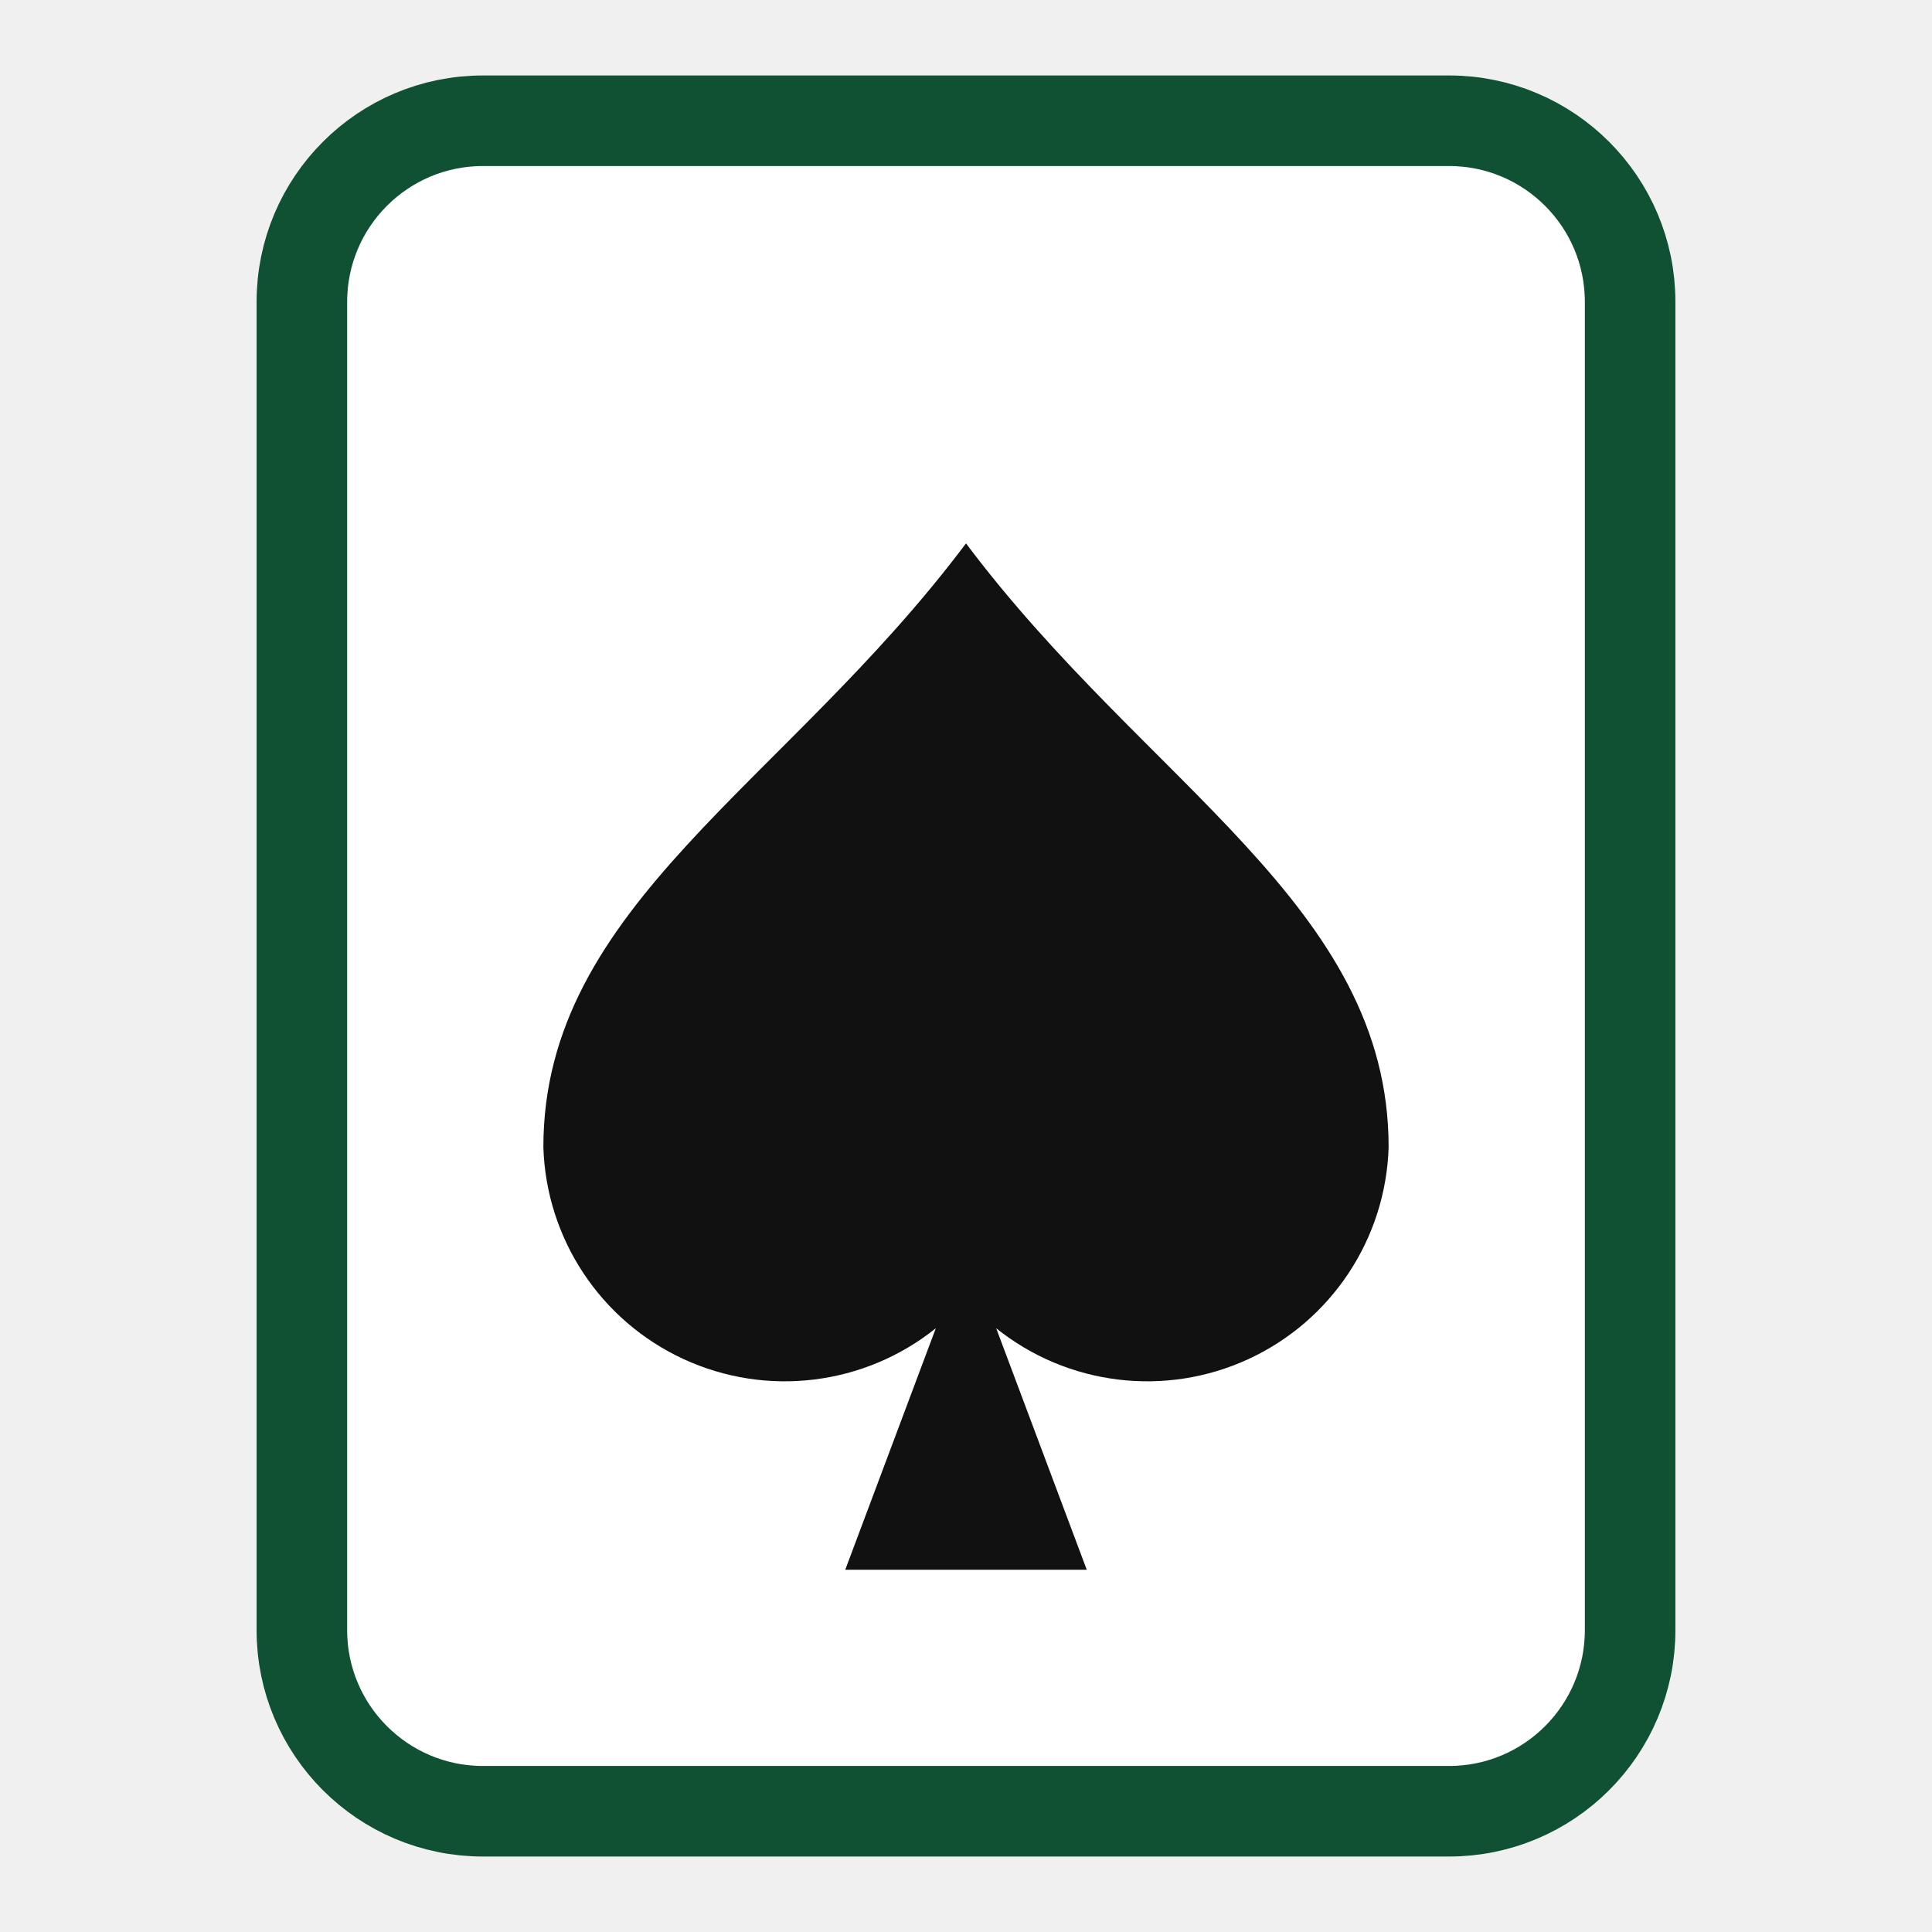
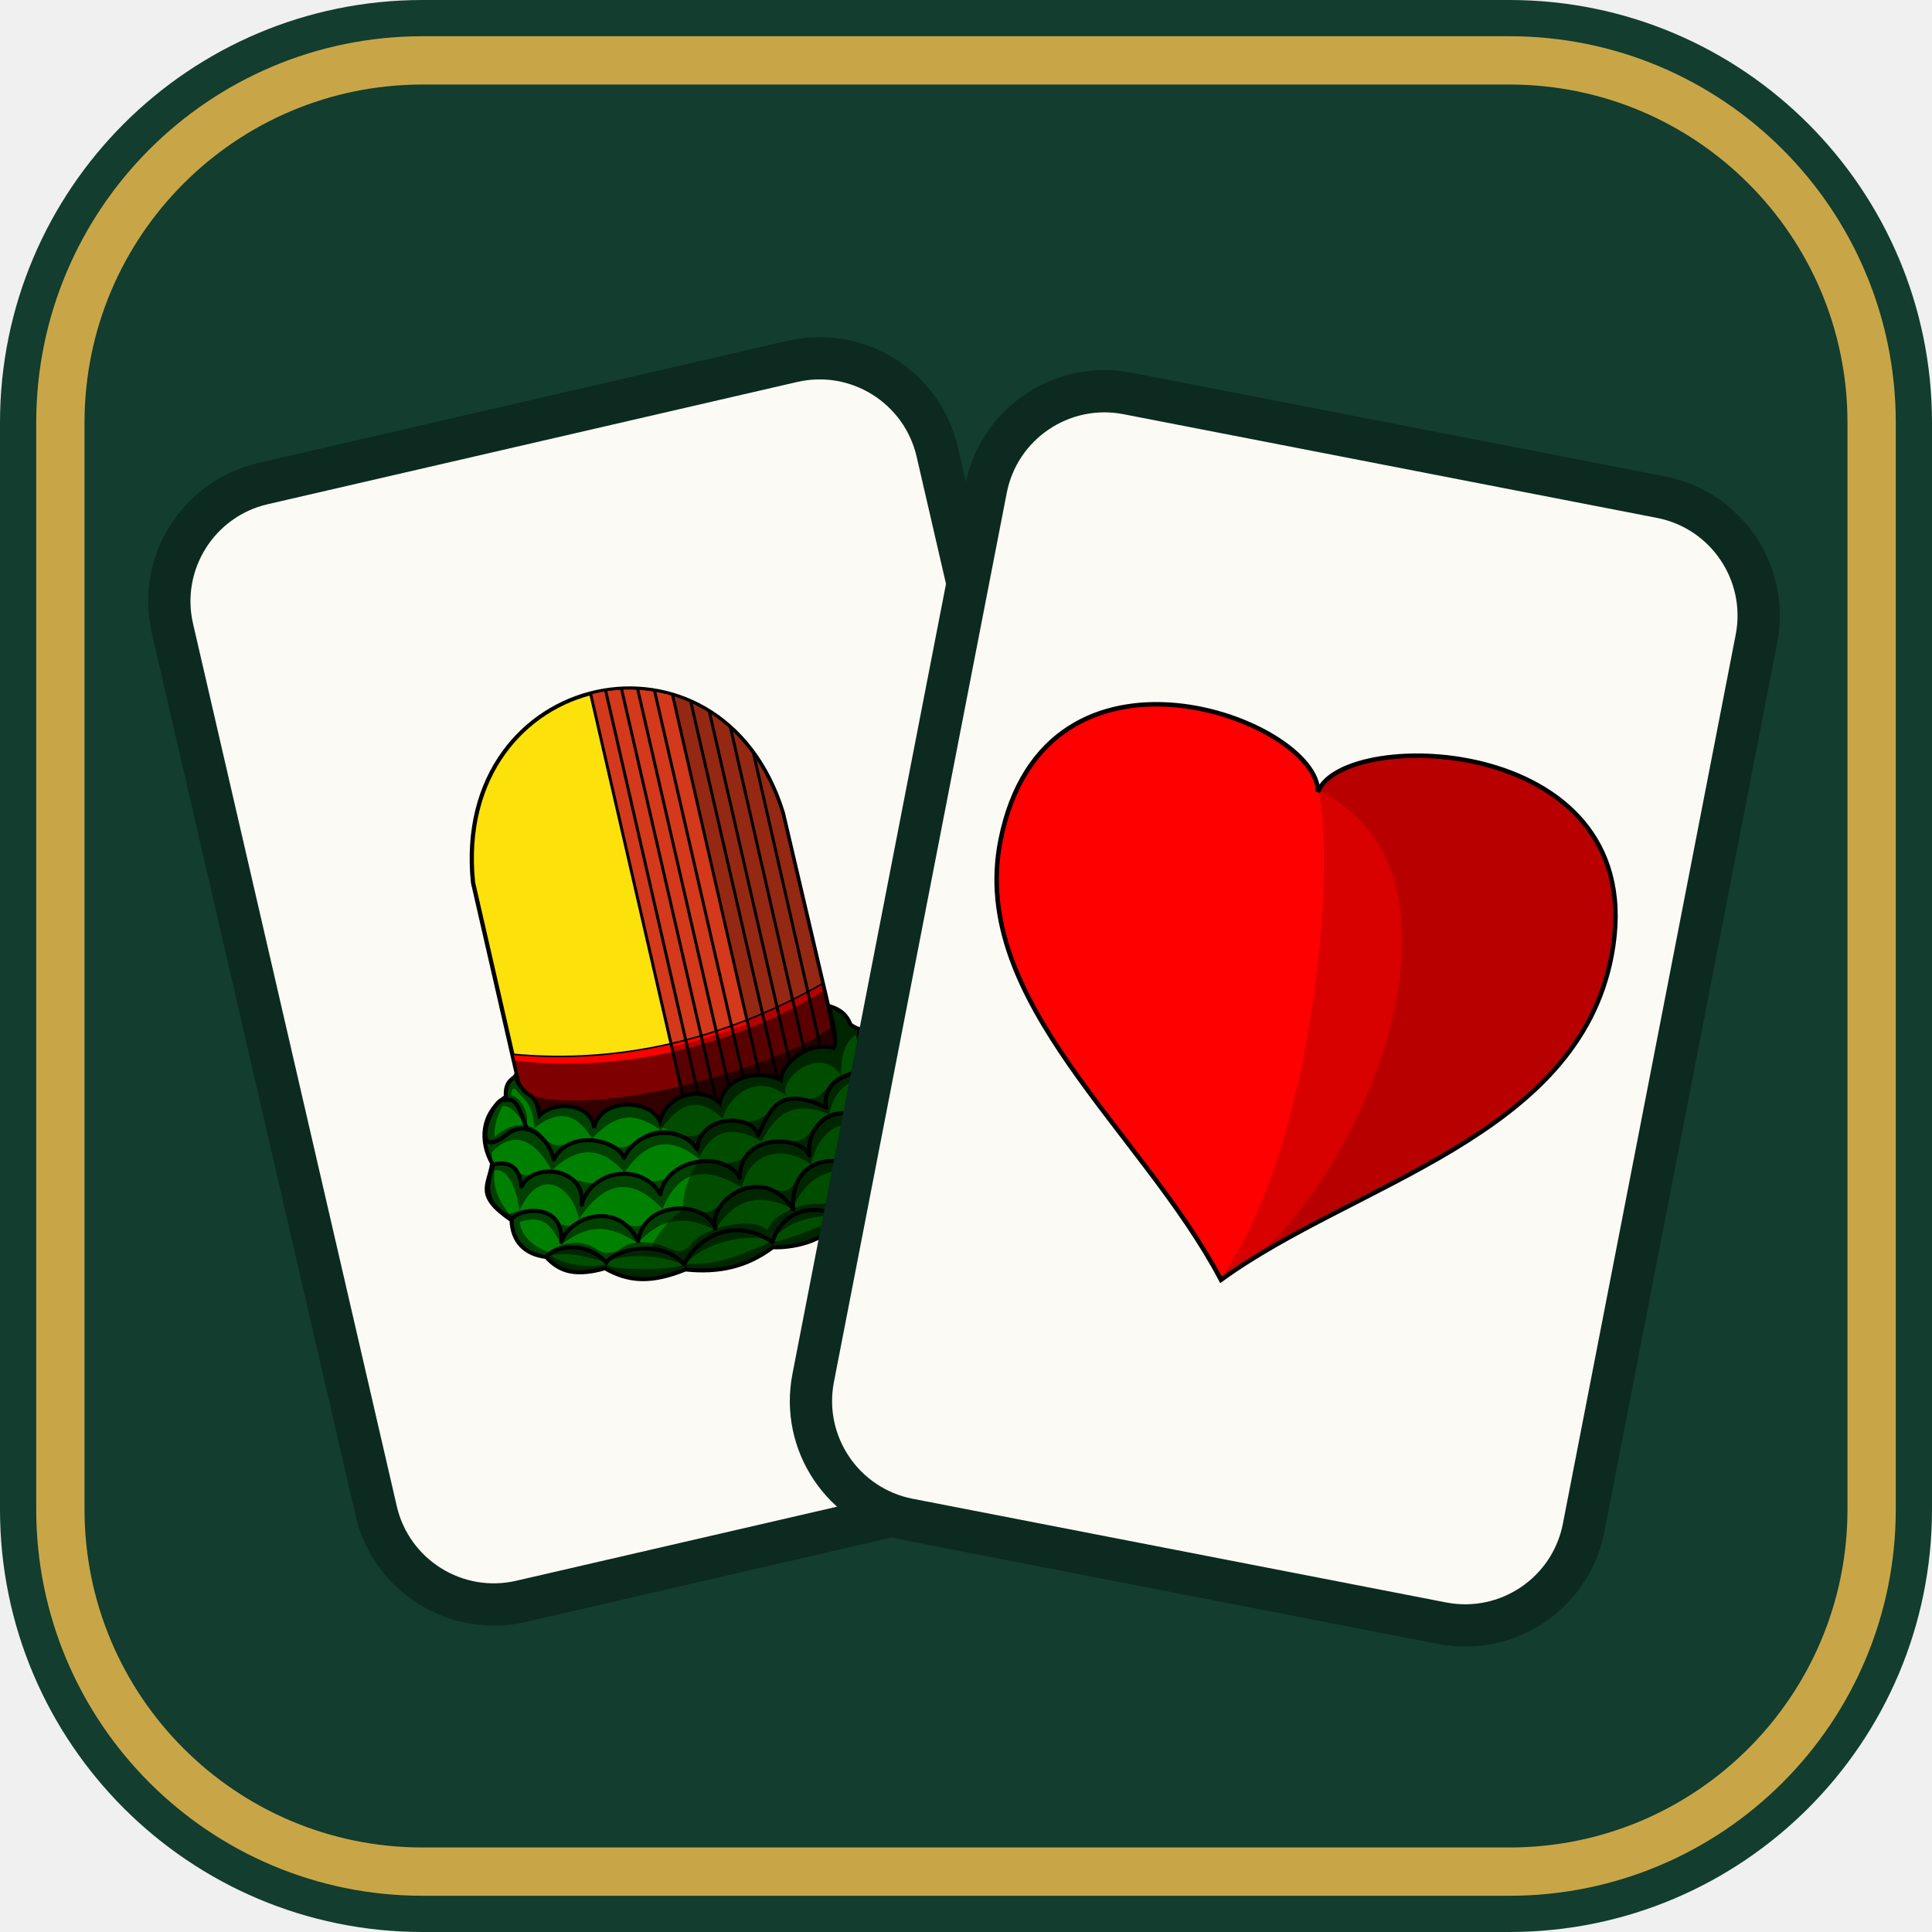
<svg xmlns="http://www.w3.org/2000/svg" viewBox="0 0 64 64">
-   <rect x="10" y="4" width="44" height="56" rx="6" fill="#fff" stroke="#0f5132" stroke-width="3" />
-   <path d="M32 18c-6 8-14 12-14 20a8 8 0 0 0 13 6l-3 8h8l-3-8a8 8 0 0 0 13-6c0-8-8-12-14-20z" fill="#111" />
+   <rect width="64" height="64" rx="14" fill="#123d2f" />
+   <rect x="2" y="2" width="60" height="60" rx="12" fill="none" stroke="#e7b84b" stroke-width="1.6" stroke-opacity="0.85" />
+   <g transform="translate(32 32) scale(1) translate(-32 -32)">
+     <g transform="rotate(-13 30 46)">
+       <rect x="12" y="12" width="26" height="38" rx="4" fill="#fbfaf5" stroke="#0c2a20" stroke-width="1.4" />
+       <svg x="15" y="21" width="20" height="20" viewBox="112.25 143.24 30.64 42.29">
+         <g transform="matrix(0.31056,0,0,0.28222,-121.3816,76.6911)">
+           <path style="fill:#fce10b;stroke:#000000;stroke-width:0.953" d="m 766.27,276.56 c 6.09,-52.95 68.15,-51.71 71.62,0.42 l 0.18,59.71 c -25.91,12.95 -48.18,9.07 -71.89,-3.61 z" />
+           <path d="m 801.72,237.58 c 16.88,-0.42 34.08,12.47 35.91,39.56 l 0,0 0.11,44.74 c -12.15,6.37 -23.92,9.74 -36,9.75 l -0.01,-94.04 z" style="fill:#d3391a;stroke:#000000;stroke-width:0.119" />
+           <path d="m 766.43,337.37 -0.12,-17.04 c 22.78,8.32 47.15,8.28 71.54,0.23 l -0.22,17.58 c -24.82,14.33 -49.29,5.53 -71.21,-0.77 z" style="fill:#ff0000;stroke:#000000;stroke-width:0.381" />
+           <path d="m 819.95,242.53 c 14.21,8.77 17.31,26.1 17.57,34.95 l 0.5,63.37 -36.61,3.42 0.25,-16.54 c 5.28,0.34 12.64,-0.58 18.19,-1.28 z" style="opacity:0.3;fill:#000000;fill-rule:evenodd;stroke:#000000;stroke-width:0.785px" />
+           <path d="m 834.47,260.67 -0.2,78.12 M 801.7,237.21 801.59,341.8 m 29.13,-88.55 -0.2,86.54 m -3.64,-91.38 -0.14,93.31 m -3.44,-96.63 -0.07,98.96 m -3.59,-101.6 -0.17,100.77 m -3.58,-102.97 -0.1,103.71 m -3.52,-105.3 -0.12,106.57 m -3.42,-107.12 -0.11,107.31 m -3.46,-107.87 -0.16,104.09" style="fill:none;fill-rule:evenodd;stroke:#000000;stroke-width:0.667" />
+           <path style="opacity:0.5;fill:#000000;stroke-width:0.4" d="m 766.43,337.37 -0.12,-15.42 c 22.78,8.86 48.53,8.95 72.15,0.23 l -0.22,15.97 c -26.14,12.94 -49.9,5.53 -71.82,-0.77 z" />
+           <path style="opacity:0.6;fill:#000000;fill-rule:evenodd;stroke-width:0.824px" d="m 838.34,331.19 c -11.66,6.9 -57.56,10.01 -71.99,-1.07 l 0.53,14.29 71.41,-1.18 z" />
+         </g>
+         <path d="m 116.38,168.66 c -0.27,0.14 -0.78,0.26 -0.92,1.22 -1.96,0.77 -2.49,2.62 -1.99,4.33 -0.57,1.48 -1.7,1.87 0.43,4.19 -0.29,1.45 0.37,2.55 1.78,3.05 0.57,0.99 1.4,1.83 3.84,1.7 1.41,1.31 2.93,1.75 5.47,1.35 2.28,0.78 4.23,0.77 6.32,-0.14 1.18,0.33 3.63,0.51 4.97,-0.85 1.64,-0.13 3.3,-0.21 3.84,-2.56 1.59,-0.82 1.67,-1.97 1.79,-3.16 0.96,-0.84 0.52,-3.46 -0.06,-3.57 0.58,-1.29 -0.4,-2.91 -1.16,-3.36 -0.26,-0.15 -0.44,-0.31 -0.57,-0.47 -0.12,-0.74 -0.43,-1.17 -1.16,-1.6 -0.06,0.3 0.09,2.6 -0.37,2.93 -1.67,-0.89 -3.78,0.25 -4.11,1.37 -1.01,-0.97 -3.63,-1.32 -4.53,0.6 -0.78,-1.34 -3.27,-1.63 -4.37,0.29 -0.23,-1.61 -3.63,-2.63 -4.6,-0.58 0.25,-1.69 -2.25,-2.53 -3.52,-1.71 0.08,-2.08 -0.62,-0.96 -1.06,-3.05 z" style="fill:#008000;fill-rule:evenodd;stroke:#000000;stroke-width:0.282px" />
+         <path d="m 115.64,181.45 c 0.04,-0.47 2.89,-0.59 4.07,1.22 1.1,-0.46 3.07,0.07 3.25,-0.16 0.81,-1.05 1.8,-1.75 2.84,-2.13 0.1,-1.19 1.41,-2.85 1.85,-3.03 0.23,-0.83 -0.68,-2.17 -2.14,-2.98 0.57,-2.17 3.64,-2.18 4.38,-0.57 1.09,-1.95 3.66,-1.8 4.58,-0.45 0.43,-1.25 2.6,-2.61 4.14,-1.62 0.25,-0.8 0.42,-2.32 0.55,-2.86 0.6,0.39 0.9,1.41 1.3,1.85 1.62,1.06 1.76,2.22 1.48,3.55 0.75,0.95 0.63,2.92 0,3.61 0.01,2 -0.66,2.76 -1.93,3.18 0.38,1.27 -1.53,2.18 -3.62,2.47 -1.53,0.86 -3.44,1.6 -4.96,0.66 -2.55,1.42 -4.66,1.05 -6.62,0.11 -1.21,0.65 -4.23,0.3 -5.29,-1.16 -2.61,0.26 -3.54,-1.22 -3.86,-1.68 z" style="opacity:0.4;fill:#000000;fill-rule:evenodd;stroke-width:0.282px" />
+         <path d="m 116.39,172.41 c -0.19,-1.21 -0.13,-2.37 -1.08,-2.31 -0.64,-0.65 -3.79,4.07 -0.14,2.27 1.73,-0.55 2.63,1.53 2.56,2.56 1.54,-1.85 4.64,-0.38 4.83,0.99 1.49,-1.9 4.55,-1.26 5.11,0.57 0.81,-2.41 4.37,-1.53 4.4,0 1.14,-1.41 2.1,-3.21 5.09,-0.81 0.04,-2.35 3.44,-2.08 4.06,-1.7 -0.58,-1.04 -1.04,-2.62 -0.55,-3.02 0.49,0.06 1.86,1.63 1.12,3.36 -1.58,-0.09 -2,2.34 -1.91,3.37 -1.34,-2.48 -4.44,-1.42 -4.62,0.99 -0.29,-1.56 -4.44,-2.63 -5.11,0.43 -0.71,-2.27 -4.76,-2.41 -5.68,-0.14 -0.87,-2.61 -4.41,-2.67 -5.54,-0.52 0.9,-2.4 -2.58,-3.74 -3.83,-2.18 0.25,-1.78 -0.87,-1.95 -1.57,-1.97 -0.6,1.02 -1.56,2.47 0.47,3.98 0.75,-0.57 3.75,-0.23 2.95,2.39 0.98,-1.6 4.51,-1.99 5.26,1.14 1.15,-2.76 5.27,-1.66 5.47,0.36 -0.12,-2.01 4.3,-3.82 5.61,-0.07 0.79,-4.49 5.37,-2.48 5.54,-1.14 -0.42,-2.43 1.5,-3.56 3.1,-3.13 -0.23,1.15 -0.37,2.57 -1.89,3.22 -0.67,-0.67 -3.2,0.68 -3.85,2.28 -1.27,-1.42 -3.79,-1.29 -4.82,0.68 -2.49,-2.67 -5.46,-1.12 -6.39,0.14 -1.13,-2.25 -4.74,-2.07 -5.28,-1.35 -0.93,-1.76 -3.15,-1.99 -3.97,-1.38" style="fill:none;fill-rule:evenodd;stroke:#000000;stroke-width:0.282;stroke-linejoin:round" />
+         <path d="m 115.62,181.27 c 0.11,1.73 3.3,1.95 3.92,1.72 0.24,1.32 4.46,2.04 5.35,1.43 1.7,0.81 5.71,0.59 6.39,-0.11 1.21,0.39 4.42,0.15 4.98,-0.74 1.14,0.09 4.19,-1.11 3.62,-2.68 -0.36,0.86 -2.01,2.35 -3.71,2.4 0,0.32 -4.82,0.95 -4.82,0.66 -3.33,0.63 -4.27,0.66 -6.33,0.15 -0.33,0.4 -5.42,-0.72 -5.3,-1.21 -1.16,0.14 -3.27,-0.81 -3.65,-1.46 1.42,0.01 2.82,0.91 3.6,1.31 1.87,-0.37 4.4,0.7 5.34,1.46 1.75,-1.45 5.69,-1.1 6.31,-0.2 1.21,-1.37 3.94,-1.11 4.88,-0.72 0.82,-0.88 2.97,-2.04 3.63,-2.25 0.81,-0.04 2.5,-2.66 1.93,-3.25 -0.15,0.37 -1.33,2.58 -2.95,2.96 -0.71,0.04 -1.31,0.34 -2.18,0.99 -0.58,0.59 -1.17,0.5 -1.95,0.3 -1.44,-0.23 -3.15,0.37 -3.46,1.09 -0.96,-1.37 -4.52,-1.08 -5.37,-0.32 -0.85,0.71 -1.23,0.23 -1.66,0.01 -0.82,-0.67 -2.31,-1.33 -3.57,-0.64 -0.55,0.04 -1.06,-0.04 -1.41,-0.5 -0.89,-0.93 -2.36,-1 -3.27,-0.49 -0.91,-0.62 -1.65,-1.48 -1.51,-2.54 1.81,-0.17 2.15,0.89 2.47,2.21 2.36,-1.06 3.65,-0.54 5.26,1.1 2.36,-1.66 4.12,-0.8 5.5,0.33 1.54,-1.59 3.35,-2.12 5.58,-0.23 1.17,-1.48 2.53,-2.53 5.48,-1.47 1.19,-1.66 2.06,-2.22 3.15,-2.8 0.57,-0.78 0.8,-1.4 0.43,-2.26 0.15,0.34 -1.15,2.4 -1.49,2.15 -0.87,0.27 -1.26,0.34 -1.71,1.04 -0.74,0.98 -1.54,0.81 -2.33,0.79 -1.29,-0.32 -2.21,0 -2.82,0.7 -0.59,0.65 -1.07,0.6 -1.85,0.16 -1.25,-0.9 -2.57,-0.68 -3.71,0.25 -0.72,0.44 -1.2,0.4 -1.82,0.05 -0.91,-0.67 -1.97,-0.91 -3.33,-0.03 -0.83,0.37 -1.33,0.08 -1.78,-0.33 -0.84,-0.94 -1.95,-1.08 -3.27,-0.58 -0.8,0.04 -1.11,-0.34 -1.38,-0.74 -0.37,-0.8 -1.18,-1.28 -2.98,-1.05 -0.45,-0.99 -0.75,-2 -0.3,-3.2 0.79,0.01 1.26,1.28 1.06,3.14 2.19,-2.9 4.05,-0.67 3.92,1.53 3.13,-3.01 4.91,-1.05 5.87,0.61 1.88,-2.67 3.88,-2.08 5.75,-0.21 1.15,-2.4 3.63,-2.23 5.07,-0.48 0.95,-1.89 2.52,-3 4.73,-1.47 0.5,-1.23 1.19,-2.49 2.31,-2.98 0,-0.99 -0.97,-0.72 -1.67,0.05 -0.59,0.55 -1.23,1.7 -2.1,1.39 -0.98,-0.44 -1.87,-0.13 -2.56,0.6 -0.82,0.78 -1.39,0.59 -2.17,0.41 -1.1,-0.49 -1.92,-0.13 -2.67,0.39 -0.75,0.31 -1.37,0.24 -1.98,0.12 -1.12,-0.67 -2.67,-0.79 -3.76,0.09 -0.65,0.18 -1.12,0.11 -1.52,-0.06 -0.57,-0.75 -1.63,-1.36 -3.55,-0.65 -0.61,-0.14 -0.98,-0.31 -1.51,-0.69 -0.68,-1 -1.59,-1.12 -2.53,-0.93 -1.06,0.13 -1.04,-0.45 -1.35,-0.79 -0.36,-0.46 -0.94,-0.39 -1.35,-0.67 l 0.09,-0.67 c 1.54,-1.04 3.04,-0.63 3.82,2.17 2.33,-1.36 3.86,-0.71 4.93,1.29 2.27,-2.09 3.92,-1.51 5.29,0.23 1.34,-1.8 2.87,-1.76 4.55,-0.2 1.29,-1.47 2.7,-2.43 5.03,-0.79 1,-1.85 1.87,-2.06 4.31,-1.87 -0.22,-1.27 -0.57,-2.33 -0.54,-2.29 0.51,-0.13 0.72,1.35 0.78,2.2 0.81,-0.98 -0.73,-3.9 -1.15,-2.98 -0.12,0.81 0.04,2.49 -0.8,2.41 -1.01,-0.03 -1.73,0.12 -2.22,0.64 -0.59,0.51 -1.05,0.65 -1.8,0.51 -1.09,-0.61 -1.8,-0.34 -2.4,0.18 -0.73,0.41 -1.19,0.61 -2.23,0.37 -0.86,-0.61 -2,-0.53 -2.75,0 -0.81,0.36 -0.95,0.14 -1.5,0 -1.06,-1.12 -2.53,-0.87 -3.45,-0.29 -0.86,0.26 -0.98,0.16 -1.58,-0.19 -0.78,-0.77 -1.89,-1 -2.87,-0.8 -0.81,0.1 -1.29,-0.13 -1.6,-0.79 -0.63,-1.4 -2.02,-1.57 -3.38,-0.81 0.15,-0.76 0.43,-1.29 1.05,-2 0.66,0.21 0.88,0.81 1.26,1.75 0.47,-0.54 0.19,-2.04 -0.53,-2.35 0.13,-0.34 0.25,-0.47 0.4,-0.35 0.48,1.01 0.94,1.19 0.68,2.97 2.45,-1.16 3.28,0.22 3.77,1.62 2.61,-1.74 3.72,-0.61 4.83,0.5 2.02,-1.88 3.36,-1.4 4.4,0.21 0.94,-1.68 3.24,-2.51 4.7,-0.55 -0.26,-1.37 3.2,-3 4.06,-0.51 0.41,-1.93 1.21,-2.7 2.28,-2.62 -1.17,-0.59 -1.01,-2.01 -1.91,-2.26 0.06,0.64 -0.24,1.65 -0.45,2.9 -2.19,-1.28 -3.75,0.77 -4.24,1.25 -2.09,-1.44 -3.33,-0.59 -4.45,0.59 -1.65,-1.69 -3.02,-1.04 -4.32,0.26 -1.06,-1.54 -2.66,-2.24 -4.55,-0.87 -1.07,-2.27 -2.44,-1.57 -3.45,-1.58 0.5,-0.58 -0.85,-1.11 -1.27,-2.62 0,0 -0.86,0.21 -0.89,1.13 -1.3,0.39 -1.86,1.34 -2.05,2.58 l 0.01,1.88 c -1.56,2.42 0.03,2.88 0.51,4.03 -0.04,1.64 0.63,2.84 1.73,2.83 z" style="opacity:0.5;fill:#000000;fill-rule:evenodd;stroke-width:0.282px" />
+       </svg>
+     </g>
+     <g transform="rotate(11 34 46)">
+       <rect x="27" y="13" width="26" height="38" rx="4" fill="#fbfaf5" stroke="#0c2a20" stroke-width="1.4" />
+       <svg x="29.5" y="21.5" width="21" height="21" viewBox="102.32 150.64 42.39 38.07">
+         <path d="m 122.93,155.05 c 0.82,-4.66 21.33,-8.12 21.36,7.03 0.03,12.34 -13.98,18.16 -21.5,26.23 -7.05,-8.78 -20.12,-15.07 -20.08,-26.03 0.05,-15.28 19.37,-11.95 20.22,-7.23 z" style="fill:#ff0000;fill-rule:evenodd;stroke:#000000;stroke-width:0.3" />
+         <path style="opacity:0.15;fill:#000000;fill-rule:evenodd;stroke-width:0.282px" d="m 122.91,154.93 c 2.61,-5.71 21.83,-6.51 21.38,7.15 0.38,11.67 -14.27,18.72 -21.56,26.17 4.5,-9.83 2.32,-28.82 0.18,-33.33 z" />
+         <path d="m 122.9,154.93 c 2.15,-5.36 21.87,-6.86 21.39,7.15 -0.36,12.18 -11.9,16.7 -21.52,26.16 7.01,-4.66 13.64,-29.73 0.12,-33.32 z" style="opacity:0.15;fill:#000000;fill-rule:evenodd;stroke-width:0.282px" />
+       </svg>
+     </g>
+   </g>
</svg>
